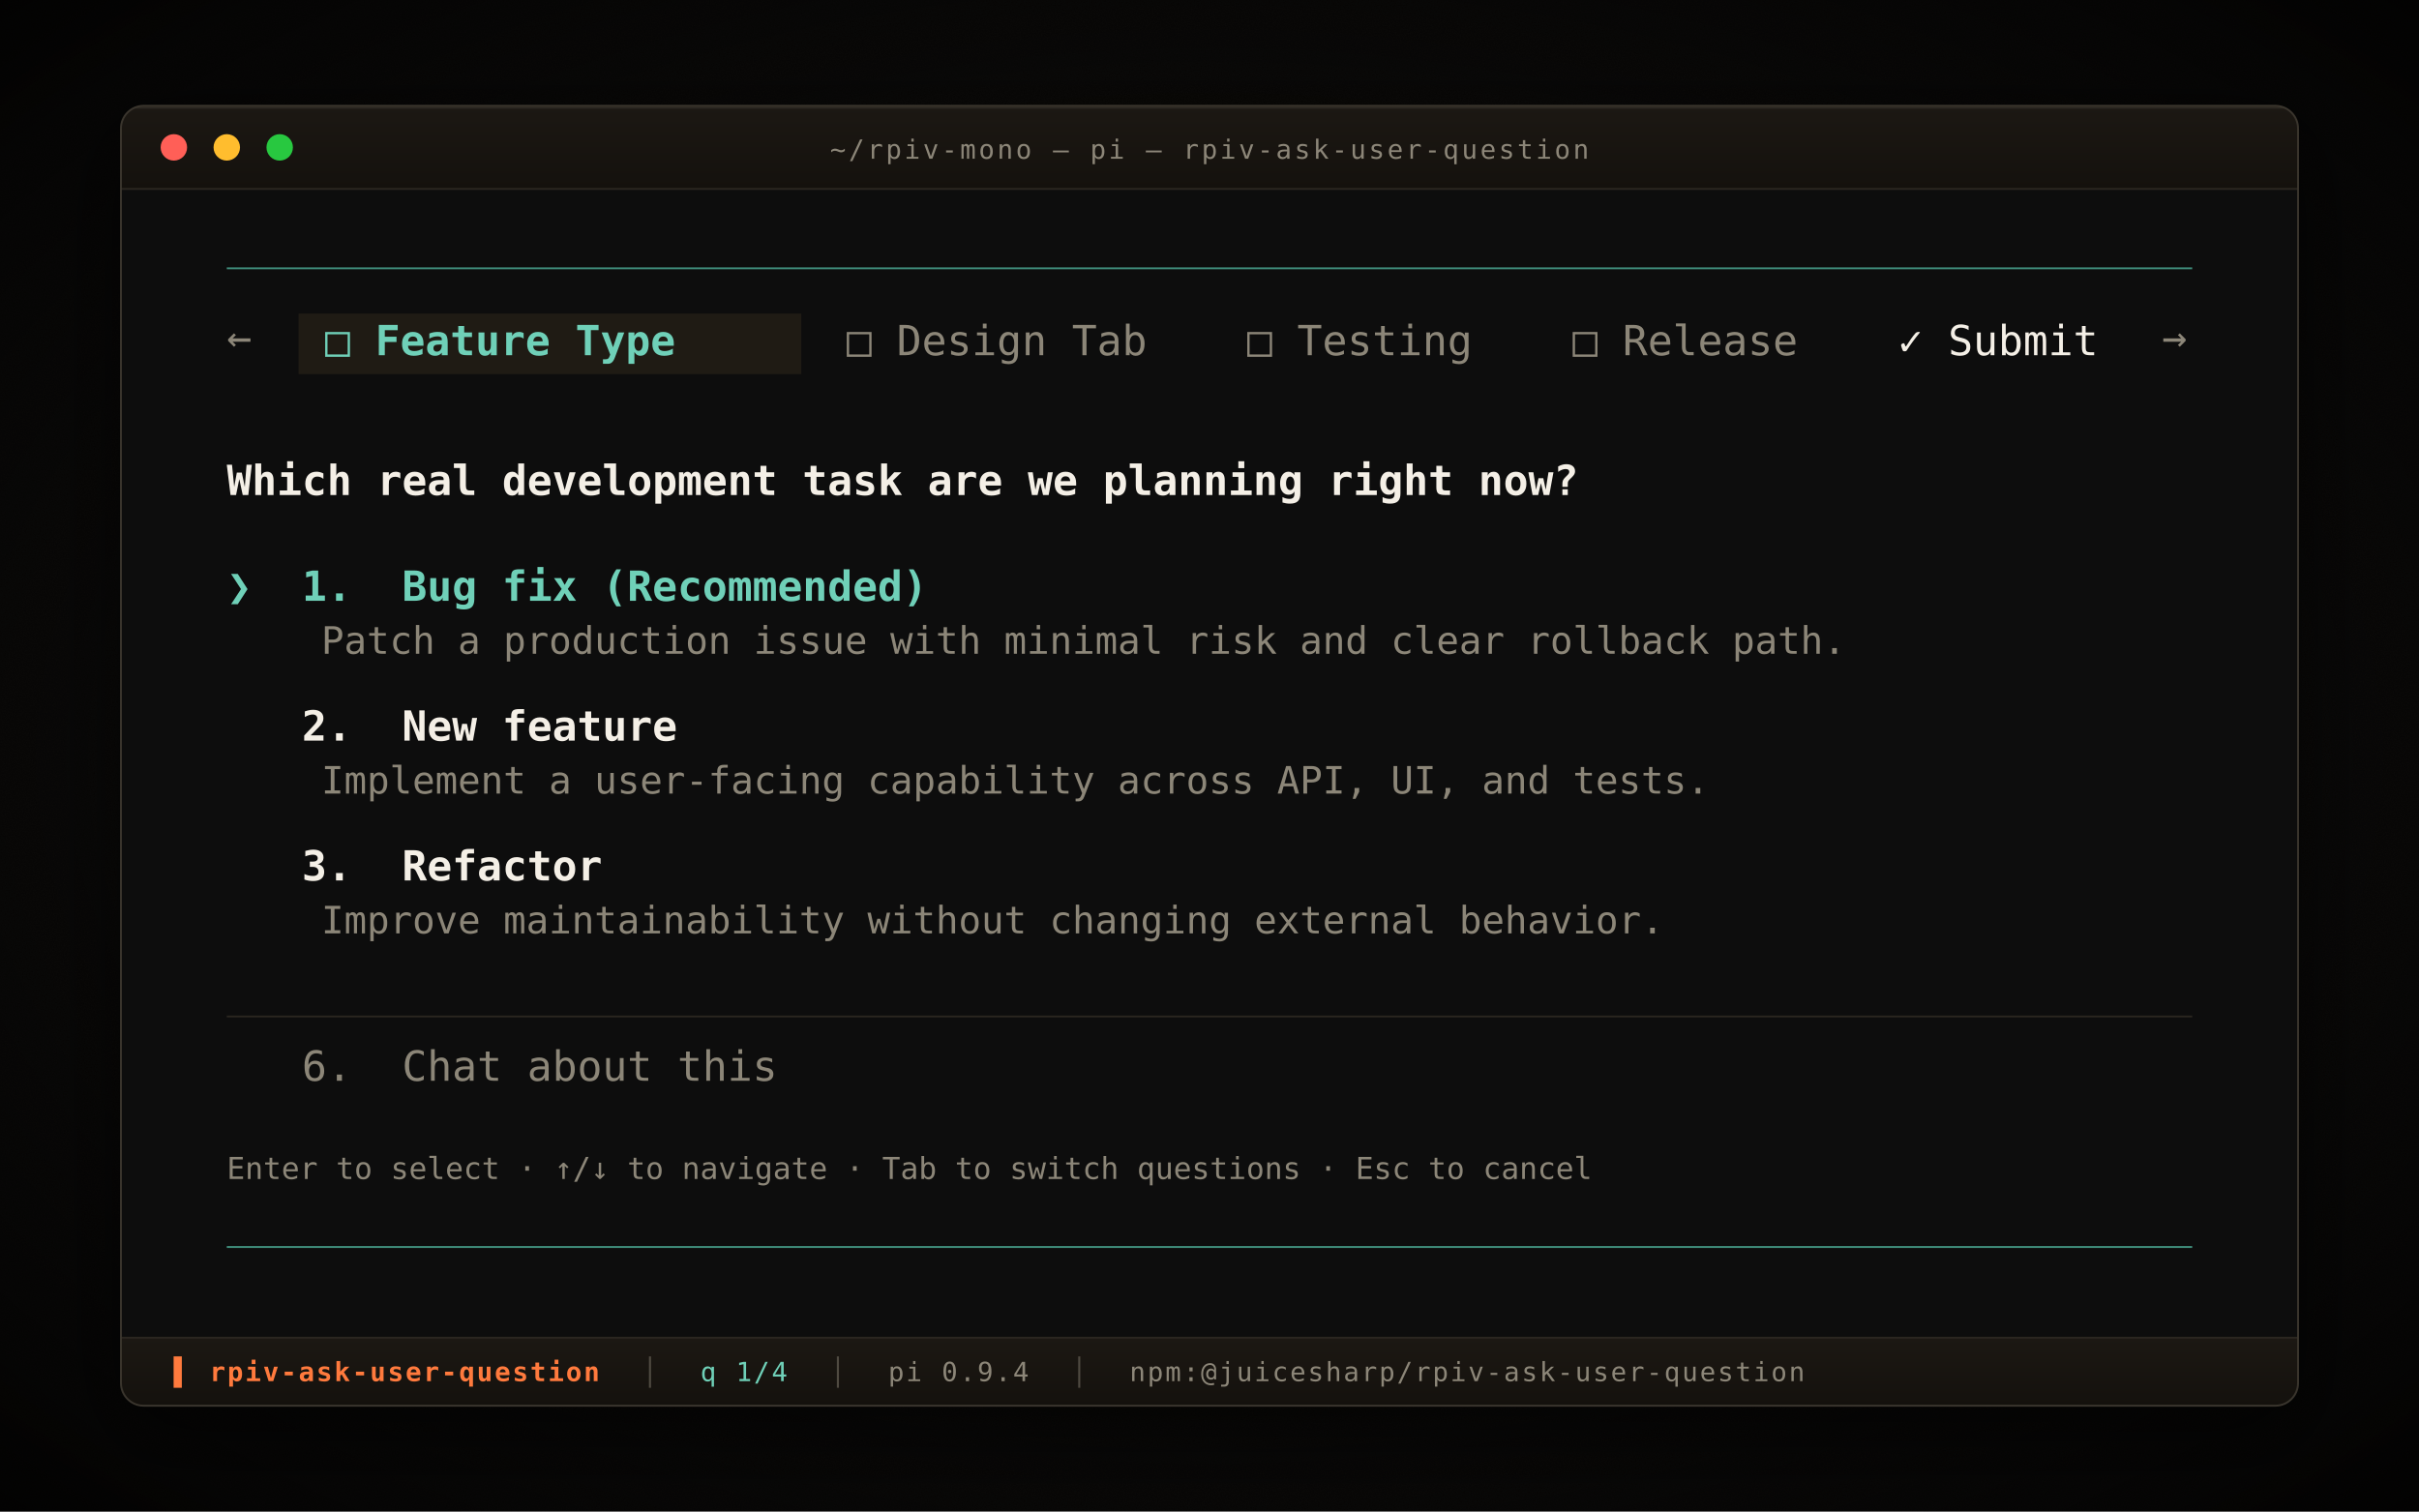
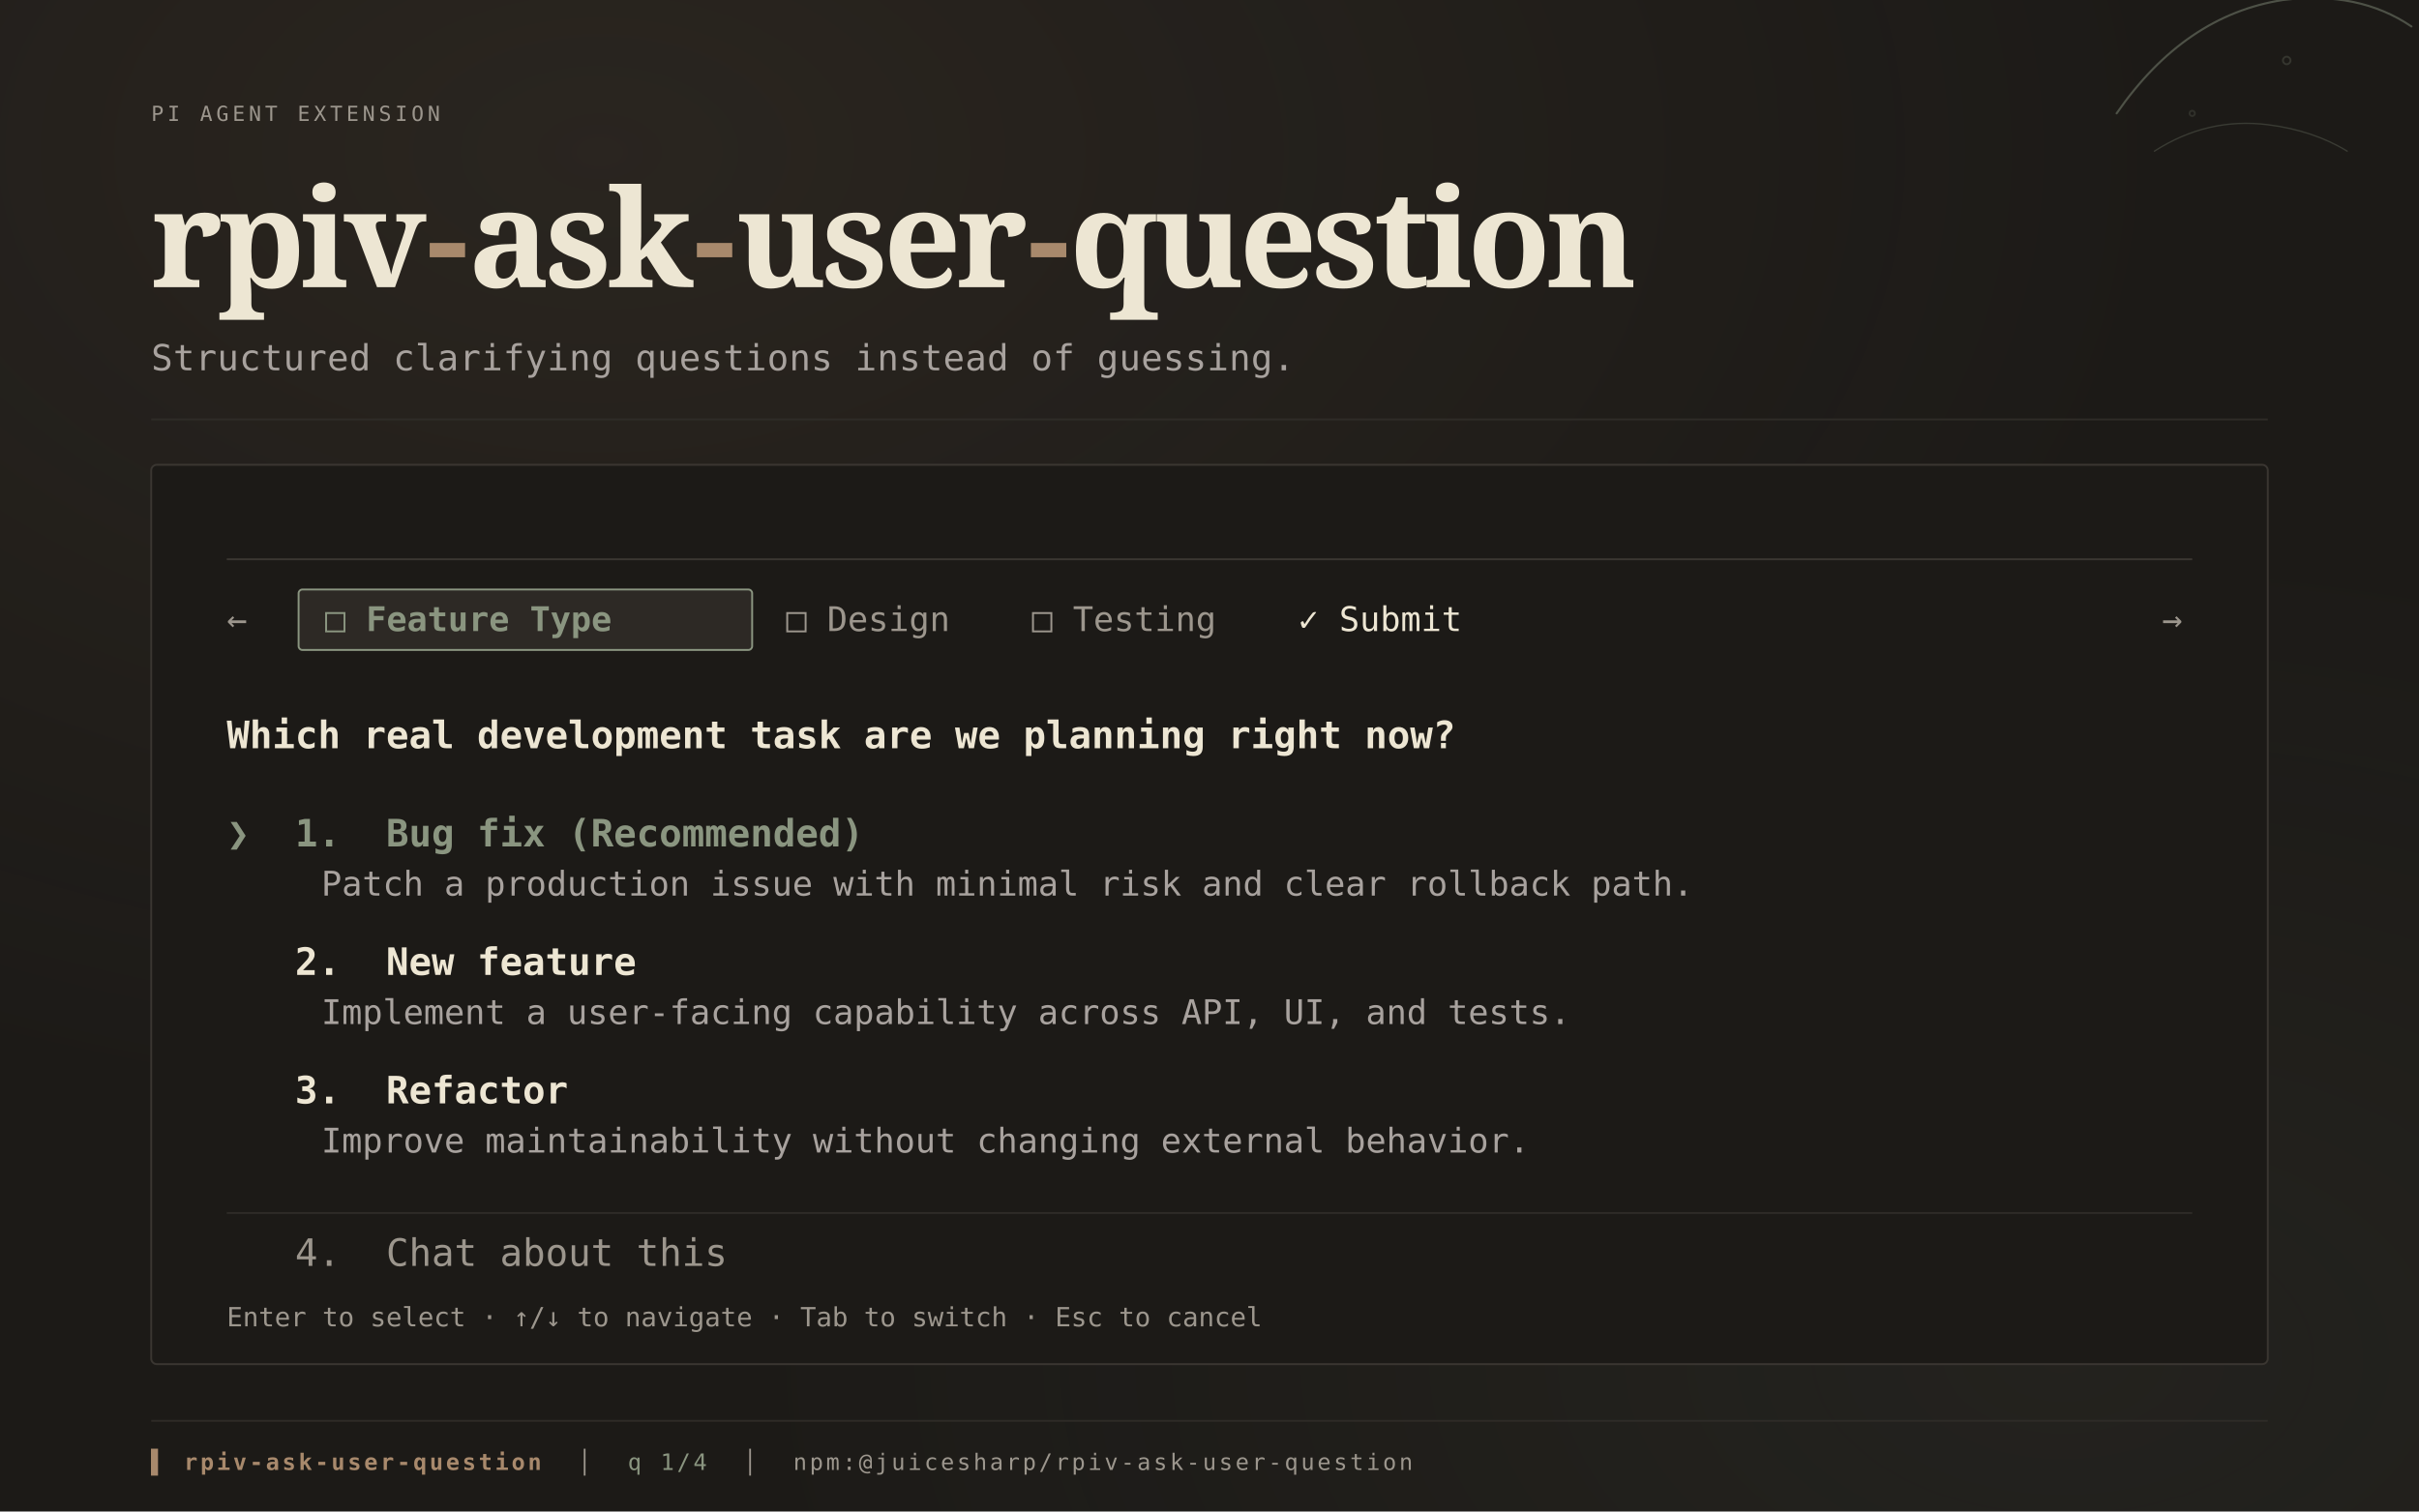
<svg xmlns="http://www.w3.org/2000/svg" viewBox="0 0 1280 800" role="img" aria-label="rpiv-ask-user-question — Structured clarifying questions instead of guessing" preserveAspectRatio="xMidYMid meet">
  <defs>
    <style>
-       .mono { font-family: 'JetBrains Mono', 'Fira Code', 'SFMono-Regular', ui-monospace, Menlo, Consolas, monospace; }
-       .ink { fill: #F4EFE6; }
-       .muted { fill: #8C8678; }
-       .fade { fill: #6A645A; }
-       .dim { fill: #4F4A41; }
-       .accent { fill: #FF7A3D; }
-       .mint { fill: #6FD0B8; }
+       .mono { font-family: 'JetBrains Mono', 'Fira Code', ui-monospace, SFMono-Regular, Menlo, Consolas, monospace; }
+       .serif { font-family: 'Iowan Old Style', 'Hoefler Text', Charter, 'Source Serif Pro', Georgia, serif; }
+       .ink { fill: #ede6d3; }
+       .text-quiet { fill: #a8a29e; }
+       .text-distant { fill: #9c968d; }
+       .ochre { fill: #a8896c; }
+       .sage { fill: #8a9580; }
+       .sage-deep { fill: #5e6b56; }
    </style>
-     <filter id="grain" x="0" y="0" width="100%" height="100%">
-       <feTurbulence type="fractalNoise" baseFrequency="1.4" numOctaves="2" seed="17" />
-       <feColorMatrix values="0 0 0 0 0.96  0 0 0 0 0.94  0 0 0 0 0.88  0 0 0 0.04 0" />
-     </filter>
-     <radialGradient id="vignette" cx="50%" cy="50%" r="70%">
-       <stop offset="55%" stop-color="#070605" stop-opacity="0" />
-       <stop offset="100%" stop-color="#000" stop-opacity="0.7" />
+     <radialGradient id="wash-ochre" cx="25%" cy="10%" r="65%">
+       <stop offset="0%" stop-color="#a8896c" stop-opacity="0.10" />
+       <stop offset="100%" stop-color="#a8896c" stop-opacity="0" />
    </radialGradient>
-     <linearGradient id="titleGrad" x1="0" y1="0" x2="0" y2="1">
-       <stop offset="0%" stop-color="#1C1813" />
-       <stop offset="100%" stop-color="#14110D" />
-     </linearGradient>
-     <filter id="winShadow" x="-10%" y="-10%" width="120%" height="130%">
-       <feDropShadow dx="0" dy="14" stdDeviation="22" flood-color="#000" flood-opacity="0.6" />
-     </filter>
-     <clipPath id="wclip">
-       <rect x="64" y="56" width="1152" height="688" rx="12" />
-     </clipPath>
+     <radialGradient id="wash-sage" cx="85%" cy="90%" r="55%">
+       <stop offset="0%" stop-color="#8a9580" stop-opacity="0.07" />
+       <stop offset="100%" stop-color="#8a9580" stop-opacity="0" />
+     </radialGradient>
  </defs>
-   <rect width="1280" height="800" fill="#070605" />
-   <rect width="1280" height="800" filter="url(#grain)" opacity="0.45" />
-   <rect width="1280" height="800" fill="url(#vignette)" />
-   <rect x="64" y="56" width="1152" height="688" rx="12" fill="#0E0D0B" filter="url(#winShadow)" />
-   <g clip-path="url(#wclip)">
-     <rect x="64" y="56" width="1152" height="44" fill="url(#titleGrad)" />
-     <line x1="64" y1="100" x2="1216" y2="100" stroke="#2A2620" />
-     <line x1="64" y1="57" x2="1216" y2="57" stroke="#3A352D" stroke-opacity="0.6" />
-     <circle cx="92" cy="78" r="7" fill="#FF5F57" />
-     <circle cx="120" cy="78" r="7" fill="#FFBD2E" />
-     <circle cx="148" cy="78" r="7" fill="#28C840" />
-     <text class="mono muted" x="640" y="84" font-size="14" letter-spacing="1.4" text-anchor="middle">~/rpiv-mono — pi — rpiv-ask-user-question</text>
-     <line x1="120" y1="142" x2="1160" y2="142" stroke="#3F8C7A" />
-     <text class="mono muted" x="120" y="186" font-size="22">←</text>
-     <rect x="158" y="166" width="266" height="32" fill="#1F1B14" />
-     <text class="mono" x="172" y="188" font-size="22">
-       <tspan class="mint">□</tspan>
-       <tspan class="mint" font-weight="700">Feature Type</tspan>
-     </text>
-     <text class="mono muted" x="448" y="188" font-size="22" xml:space="preserve">□ Design Tab    □ Testing    □ Release    <tspan class="ink">✓ Submit</tspan>
-     </text>
-     <text class="mono muted" x="1144" y="186" font-size="22">→</text>
-     <text class="mono ink" x="120" y="262" font-size="22" font-weight="700">Which real development task are we planning right now?</text>
-     <text class="mono mint" x="120" y="318" font-size="22" font-weight="700" xml:space="preserve">❯  1.  Bug fix (Recommended)</text>
-     <text class="mono muted" x="170" y="346" font-size="20">Patch a production issue with minimal risk and clear rollback path.</text>
-     <text class="mono ink" x="120" y="392" font-size="22" font-weight="700" xml:space="preserve">   2.  New feature</text>
-     <text class="mono muted" x="170" y="420" font-size="20">Implement a user-facing capability across API, UI, and tests.</text>
-     <text class="mono ink" x="120" y="466" font-size="22" font-weight="700" xml:space="preserve">   3.  Refactor</text>
-     <text class="mono muted" x="170" y="494" font-size="20">Improve maintainability without changing external behavior.</text>
-     <line x1="120" y1="538" x2="1160" y2="538" stroke="#2A2620" />
-     <text class="mono muted" x="120" y="572" font-size="22" xml:space="preserve">   6.  Chat about this</text>
-     <text class="mono muted" x="120" y="624" font-size="16">Enter to select  ·  ↑/↓ to navigate  ·  Tab to switch questions  ·  Esc to cancel</text>
-     <line x1="120" y1="660" x2="1160" y2="660" stroke="#3F8C7A" />
-     <rect x="64" y="708" width="1152" height="36" fill="url(#titleGrad)" />
-     <line x1="64" y1="708" x2="1216" y2="708" stroke="#2A2620" />
-     <text class="mono" font-size="14" y="731" letter-spacing="1">
-       <tspan x="92" class="accent" font-weight="700">▌ rpiv-ask-user-question</tspan>
-       <tspan dx="14" class="dim">│</tspan>
-       <tspan dx="14" class="mint">q 1/4</tspan>
-       <tspan dx="14" class="dim">│</tspan>
-       <tspan dx="14" class="muted">pi 0.9.4</tspan>
-       <tspan dx="14" class="dim">│</tspan>
-       <tspan dx="14" class="muted">npm:@juicesharp/rpiv-ask-user-question</tspan>
-     </text>
+   <rect width="1280" height="800" fill="#1c1a17" />
+   <rect width="1280" height="800" fill="url(#wash-ochre)" />
+   <rect width="1280" height="800" fill="url(#wash-sage)" />
+   <g fill="none" stroke="#8a9580" stroke-linecap="round" opacity="0.45">
+     <path d="M1120 60 q36 -52 88 -60 q40 -5 68 14" stroke-width="1.1" />
+     <path d="M1140 80 q28 -18 60 -14 q24 3 42 14" stroke-width="0.7" opacity="0.6" />
+     <circle cx="1210" cy="32" r="2" opacity="0.5" />
+     <circle cx="1160" cy="60" r="1.4" opacity="0.4" />
  </g>
-   <rect x="64" y="56" width="1152" height="688" rx="12" fill="none" stroke="#3A352D" stroke-width="1" />
+   <text class="mono text-distant" x="80" y="64" font-size="11" letter-spacing="0.18em">PI AGENT EXTENSION</text>
+   <text class="serif ink" x="80" y="152" font-size="72" font-weight="700" letter-spacing="-2.5">rpiv<tspan class="ochre">-</tspan>ask<tspan class="ochre">-</tspan>user<tspan class="ochre">-</tspan>question</text>
+   <text class="mono text-quiet" x="80" y="196" font-size="19" letter-spacing="0.2">Structured clarifying questions instead of guessing.</text>
+   <line x1="80" y1="222" x2="1200" y2="222" stroke="#2e2b27" stroke-width="1" />
+   <rect x="80" y="246" width="1120" height="476" rx="3" fill="#1c1a17" stroke="#3a3631" stroke-width="1" />
+   <line x1="120" y1="296" x2="1160" y2="296" stroke="#3a3631" stroke-width="1" />
+   <text class="mono text-distant" x="120" y="334" font-size="18">←</text>
+   <rect x="158" y="312" width="240" height="32" fill="#2d2925" stroke="#8a9580" stroke-width="1" rx="2" />
+   <text class="mono" x="172" y="334" font-size="18">
+     <tspan class="sage">□</tspan>
+     <tspan class="sage" font-weight="700">Feature Type</tspan>
+   </text>
+   <text class="mono text-distant" x="416" y="334" font-size="18" xml:space="preserve">□ Design    □ Testing    <tspan class="ink">✓ Submit</tspan>
+   </text>
+   <text class="mono text-distant" x="1144" y="334" font-size="18">→</text>
+   <text class="mono ink" x="120" y="396" font-size="20" font-weight="700">Which real development task are we planning right now?</text>
+   <text class="mono sage" x="120" y="448" font-size="20" font-weight="700" xml:space="preserve">❯  1.  Bug fix (Recommended)</text>
+   <text class="mono text-quiet" x="170" y="474" font-size="18">Patch a production issue with minimal risk and clear rollback path.</text>
+   <text class="mono ink" x="120" y="516" font-size="20" font-weight="700" xml:space="preserve">   2.  New feature</text>
+   <text class="mono text-quiet" x="170" y="542" font-size="18">Implement a user-facing capability across API, UI, and tests.</text>
+   <text class="mono ink" x="120" y="584" font-size="20" font-weight="700" xml:space="preserve">   3.  Refactor</text>
+   <text class="mono text-quiet" x="170" y="610" font-size="18">Improve maintainability without changing external behavior.</text>
+   <line x1="120" y1="642" x2="1160" y2="642" stroke="#2e2b27" stroke-width="1" />
+   <text class="mono text-distant" x="120" y="670" font-size="20" xml:space="preserve">   4.  Chat about this</text>
+   <text class="mono text-distant" x="120" y="702" font-size="14">Enter to select  ·  ↑/↓ to navigate  ·  Tab to switch  ·  Esc to cancel</text>
+   <line x1="80" y1="752" x2="1200" y2="752" stroke="#2e2b27" stroke-width="1" />
+   <text class="mono text-distant" x="80" y="778" font-size="12" letter-spacing="0.12em">
+     <tspan class="ochre" font-weight="700">▌ rpiv-ask-user-question</tspan>
+     <tspan dx="12">│</tspan>
+     <tspan dx="12" class="sage">q 1/4</tspan>
+     <tspan dx="12">│</tspan>
+     <tspan dx="12">npm:@juicesharp/rpiv-ask-user-question</tspan>
+   </text>
</svg>
